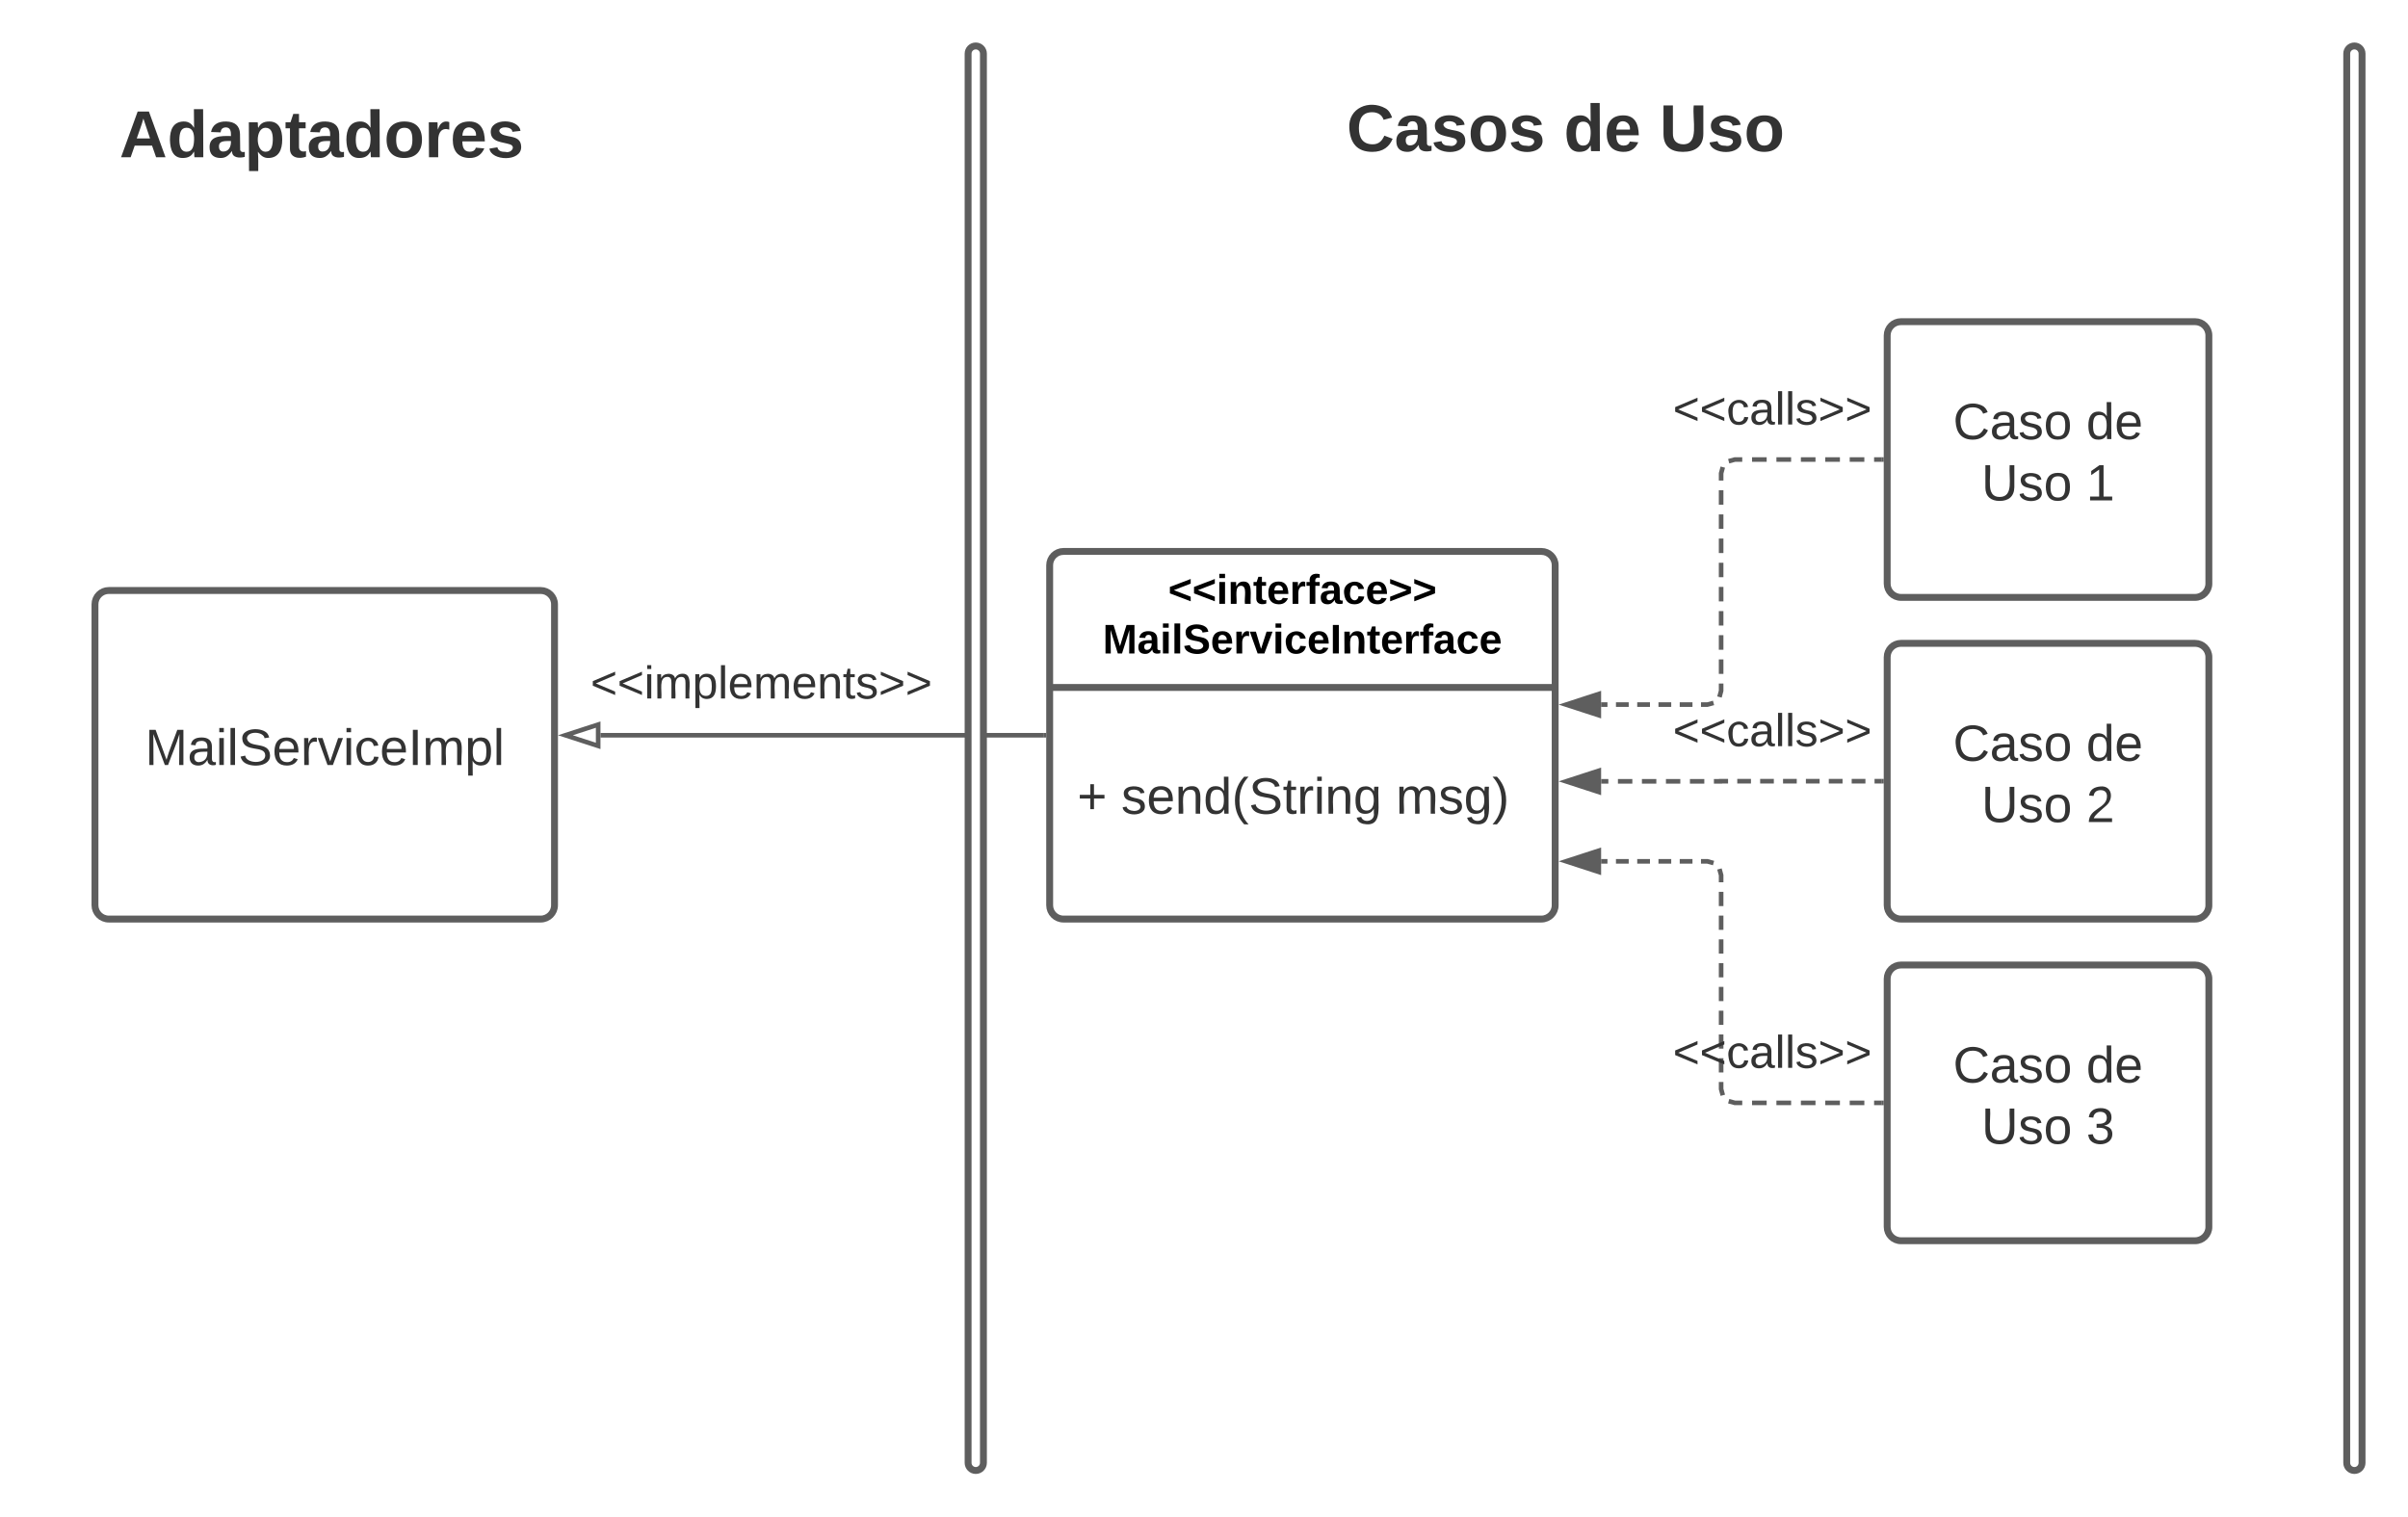
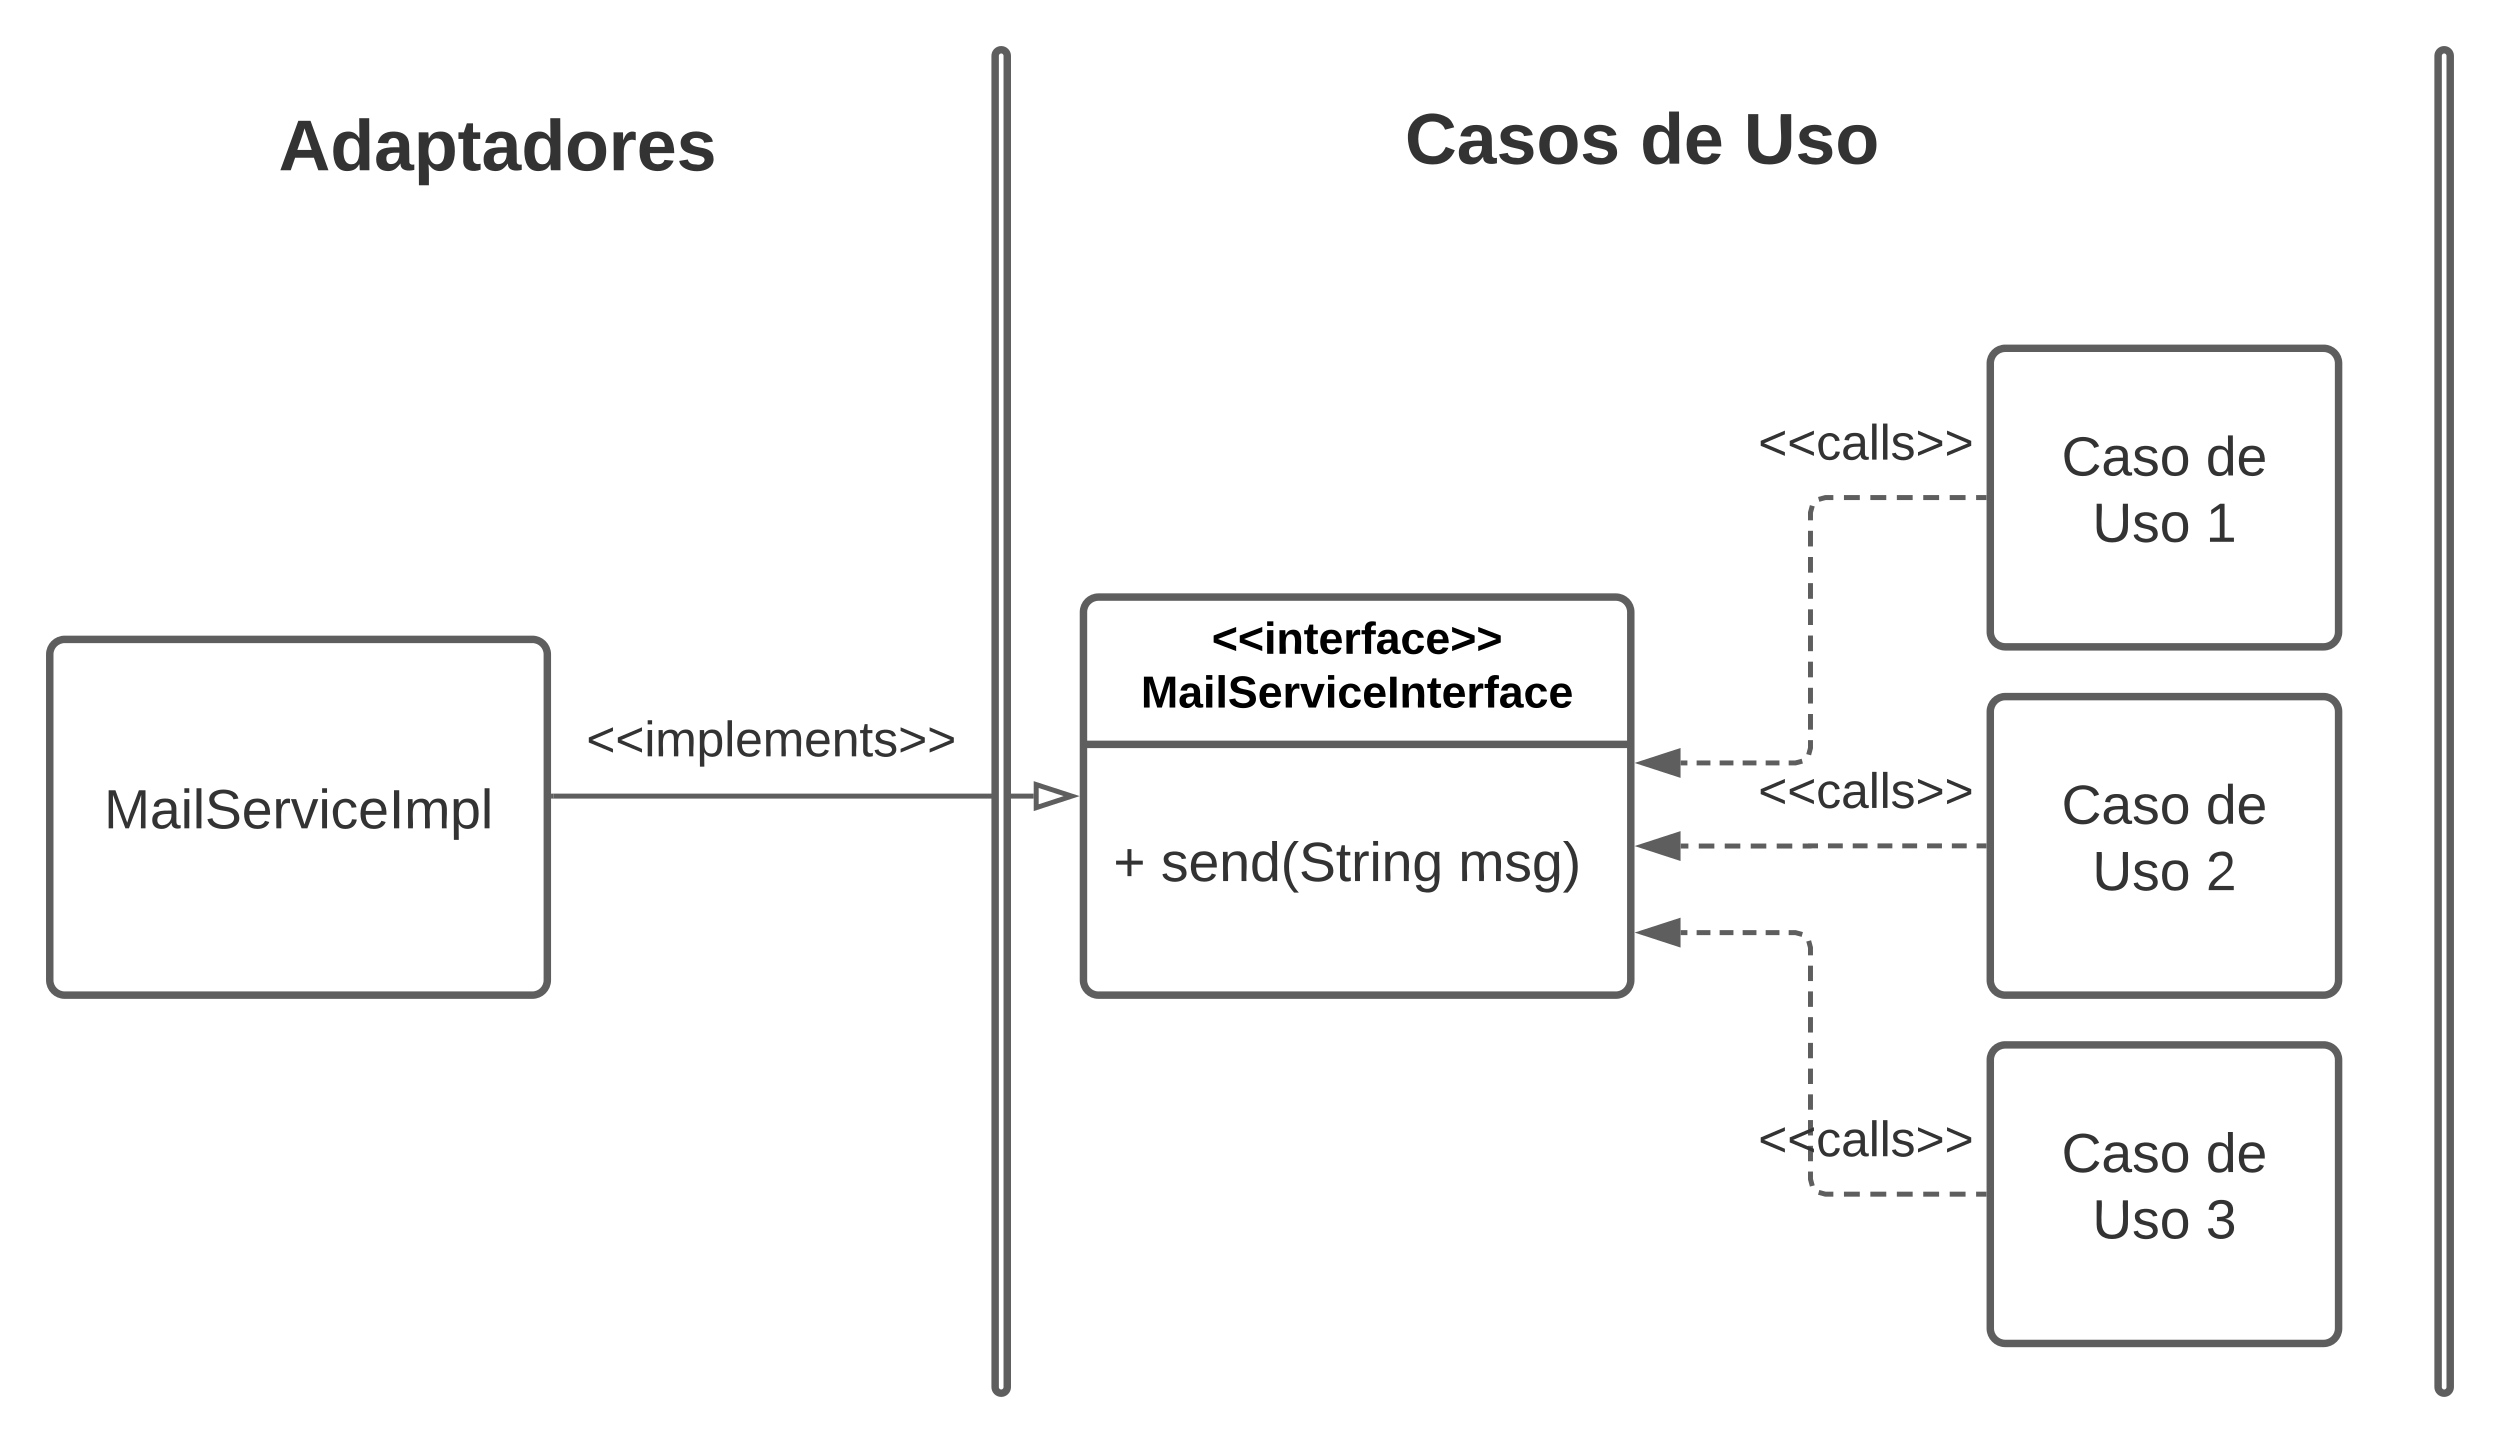
- <svg xmlns="http://www.w3.org/2000/svg" xmlns:ns1="lucid" xmlns:xlink="http://www.w3.org/1999/xlink" width="1048" height="660">
-   <g transform="translate(-238.6667 -40)" ns1:page-tab-id="0_0">
+ <svg xmlns="http://www.w3.org/2000/svg" xmlns:ns1="lucid" xmlns:xlink="http://www.w3.org/1999/xlink" width="1004.88" height="580">
+   <g transform="translate(-260 -40)" ns1:page-tab-id="0_0">
    <path d="M0 0h1870.87v1322.83H0z" fill="#fff" />
-     <path d="M258.67 78.67c0-3.32 2.68-6 6-6h228c3.3 0 6 2.68 6 6v48c0 3.3-2.7 6-6 6h-228c-3.32 0-6-2.7-6-6z" fill="none" />
-     <use xlink:href="#a" transform="matrix(1,0,0,1,258.6667,72.66667) translate(31.96914 35.77778)" />
+     <path d="M340 78.67c0-3.32 2.7-6 6-6h228c3.3 0 6 2.68 6 6v48c0 3.3-2.7 6-6 6H346c-3.3 0-6-2.7-6-6z" fill="none" />
+     <use xlink:href="#a" transform="matrix(1,0,0,1,340,72.66667) translate(31.96914 35.77778)" />
    <path d="M695.5 286c0-3.3 2.7-6 6-6h208c3.3 0 6 2.7 6 6v148c0 3.3-2.7 6-6 6h-208c-3.3 0-6-2.7-6-6z" stroke="#5e5e5e" stroke-width="3" fill="#fff" />
    <path d="M695.5 339.2h220" stroke="#5e5e5e" stroke-width="3" fill="none" />
    <use xlink:href="#b" transform="matrix(1,0,0,1,703.5,288) translate(43.575 14.8)" />
    <use xlink:href="#c" transform="matrix(1,0,0,1,703.5,288) translate(15.1 36.4)" />
    <use xlink:href="#d" transform="matrix(1,0,0,1,707.5,347.2) translate(0 46.94444)" />
    <use xlink:href="#e" transform="matrix(1,0,0,1,707.5,347.2) translate(19.1358 46.94444)" />
    <use xlink:href="#f" transform="matrix(1,0,0,1,707.5,347.2) translate(138.7037 46.94444)" />
    <path d="M1060 186c0-3.3 2.7-6 6-6h128c3.3 0 6 2.7 6 6v108c0 3.3-2.7 6-6 6h-128c-3.3 0-6-2.7-6-6z" stroke="#5e5e5e" stroke-width="3" fill="#fff" />
    <use xlink:href="#g" transform="matrix(1,0,0,1,1068,188) translate(20.67284 43.11111)" />
    <use xlink:href="#h" transform="matrix(1,0,0,1,1068,188) translate(78.6358 43.11111)" />
    <use xlink:href="#i" transform="matrix(1,0,0,1,1068,188) translate(33.01852 69.77778)" />
    <use xlink:href="#j" transform="matrix(1,0,0,1,1068,188) translate(78.6358 69.77778)" />
    <path d="M1060 326c0-3.3 2.7-6 6-6h128c3.3 0 6 2.7 6 6v108c0 3.3-2.7 6-6 6h-128c-3.3 0-6-2.7-6-6z" stroke="#5e5e5e" stroke-width="3" fill="#fff" />
    <use xlink:href="#g" transform="matrix(1,0,0,1,1068,328) translate(20.67284 43.11111)" />
    <use xlink:href="#h" transform="matrix(1,0,0,1,1068,328) translate(78.6358 43.11111)" />
    <use xlink:href="#i" transform="matrix(1,0,0,1,1068,328) translate(33.01852 69.77778)" />
    <use xlink:href="#k" transform="matrix(1,0,0,1,1068,328) translate(78.6358 69.77778)" />
    <path d="M1060 466c0-3.3 2.7-6 6-6h128c3.3 0 6 2.7 6 6v108c0 3.3-2.7 6-6 6h-128c-3.3 0-6-2.7-6-6z" stroke="#5e5e5e" stroke-width="3" fill="#fff" />
    <use xlink:href="#g" transform="matrix(1,0,0,1,1068,468) translate(20.67284 43.11111)" />
    <use xlink:href="#h" transform="matrix(1,0,0,1,1068,468) translate(78.6358 43.11111)" />
    <use xlink:href="#i" transform="matrix(1,0,0,1,1068,468) translate(33.01852 69.77778)" />
    <use xlink:href="#l" transform="matrix(1,0,0,1,1068,468) translate(78.6358 69.77778)" />
    <path d="M1057.5 520h-3.2m-4.24 0h-6.37m-4.26 0h-6.38m-4.25 0h-6.36m-4.25 0h-6.4m-4.24 0h-6.37m-4.26 0h-3.2l-2.7-.73m-2.56-2.57l-.73-2.7v-3.1m0-4.14v-6.2m0-4.15v-6.2m0-4.14v-6.2m0-4.15v-6.2m0-4.14v-6.2m0-4.15v-6.2m0-4.13v-6.2m0-4.15v-6.2m0-4.15v-3.1l-.73-2.7m-2.57-2.58l-2.7-.74h-2.77m-3.7 0h-5.55m-3.7 0h-5.55m-3.7 0h-5.55m-3.7 0h-5.55m-3.7 0h-2.78" stroke="#5e5e5e" stroke-width="2" fill="none" />
    <path d="M1058.5 521h-1.03v-2h1.03z" fill="#5e5e5e" />
    <path d="M920.24 414.86l14.26-4.63v9.27z" stroke="#5e5e5e" stroke-width="2" fill="#5e5e5e" />
    <path d="M1057.5 380h-3m-3.97 0h-5.98m-3.98 0h-5.98m-4 0h-5.97m-3.98 0h-5.97m-4 0h-5.96m-4 0h-5.96m-4 0H987.76v.04l-.02.02h-3.15m-4.18 0h-6.26m-4.18 0h-6.26m-4.18 0h-6.27m-4.17 0h-6.27m-4.17 0h-3.13" stroke="#5e5e5e" stroke-width="2" fill="none" />
    <path d="M1058.5 381h-1.03v-2h1.03z" fill="#5e5e5e" />
    <path d="M920.24 380.07l14.26-4.63v9.27z" stroke="#5e5e5e" stroke-width="2" fill="#5e5e5e" />
    <path d="M1057.5 240h-3.2m-4.24 0h-6.37m-4.26 0h-6.38m-4.25 0h-6.36m-4.25 0h-6.4m-4.24 0h-6.37m-4.26 0h-3.2l-2.7.73m-2.56 2.57l-.73 2.7v3.16m0 4.2v6.3m0 4.22v6.3m0 4.22v6.3m0 4.22v6.3m0 4.22v6.3m0 4.22v6.3m0 4.2v6.33m0 4.2v6.3m0 4.2v3.17l-.73 2.7m-2.57 2.57l-2.7.73h-2.77m-3.7 0h-5.55m-3.7 0h-5.55m-3.7 0h-5.55m-3.7 0h-5.55m-3.7 0h-2.78" stroke="#5e5e5e" stroke-width="2" fill="none" />
    <path d="M1058.5 241h-1.03v-2h1.03z" fill="#5e5e5e" />
    <path d="M920.24 346.67l14.26-4.64v9.27z" stroke="#5e5e5e" stroke-width="2" fill="#5e5e5e" />
    <path d="M280 303c0-3.3 2.7-6 6-6h188c3.3 0 6 2.7 6 6v131c0 3.3-2.7 6-6 6H286c-3.3 0-6-2.7-6-6z" stroke="#5e5e5e" stroke-width="3" fill="#fff" />
    <use xlink:href="#m" transform="matrix(1,0,0,1,288,305) translate(13.82099 67.94444)" />
-     <path d="M693 360H500" stroke="#5e5e5e" stroke-width="2" fill="none" />
-     <path d="M694 361h-1.03v-2H694z" fill="#5e5e5e" />
-     <path d="M484.74 360l14.26-4.64v9.28z" stroke="#5e5e5e" stroke-width="2" fill="#fff" />
-     <path d="M660 63.33c0-1.84 1.5-3.33 3.33-3.33 1.84 0 3.34 1.5 3.34 3.33v613.34c0 1.84-1.5 3.33-3.34 3.33-1.84 0-3.33-1.5-3.33-3.33zM1260 63.33c0-1.84 1.5-3.33 3.33-3.33 1.84 0 3.34 1.5 3.34 3.33v613.34c0 1.84-1.5 3.33-3.34 3.33-1.84 0-3.33-1.5-3.33-3.33z" stroke="#5e5e5e" stroke-width="3" fill="#fff" />
+     <path d="M675.5 360h-193" stroke="#5e5e5e" stroke-width="2" fill="none" />
+     <path d="M690.76 360l-14.26 4.64v-9.28z" stroke="#5e5e5e" stroke-width="2" fill="#fff" />
+     <path d="M482.53 361h-1.03v-2h1.03z" fill="#5e5e5e" />
+     <path d="M660 62.44c0-1.35 1.1-2.44 2.44-2.44 1.34 0 2.43 1.1 2.43 2.44v535.12c0 1.35-1.1 2.44-2.43 2.44-1.35 0-2.44-1.1-2.44-2.44z" stroke="#5e5e5e" stroke-width="3" fill="#fff" />
    <path d="M800 66c0-3.3 2.7-6 6-6h228c3.3 0 6 2.7 6 6v68c0 3.3-2.7 6-6 6H806c-3.3 0-6-2.7-6-6z" fill="none" />
    <g>
      <use xlink:href="#n" transform="matrix(1,0,0,1,800,60) translate(24.70679 45.77778)" />
      <use xlink:href="#o" transform="matrix(1,0,0,1,800,60) translate(119.2377 45.77778)" />
      <use xlink:href="#p" transform="matrix(1,0,0,1,800,60) translate(160.8858 45.77778)" />
    </g>
    <path d="M940 206c0-3.3 2.7-6 6-6h128c3.3 0 6 2.7 6 6v28c0 3.3-2.7 6-6 6H946c-3.3 0-6-2.7-6-6z" stroke="#000" stroke-opacity="0" stroke-width="3" fill="#fff" fill-opacity="0" />
    <g>
      <use xlink:href="#q" transform="matrix(1,0,0,1,945,205) translate(21.72222 19.75)" />
    </g>
    <path d="M940 346c0-3.3 2.7-6 6-6h128c3.3 0 6 2.7 6 6v28c0 3.3-2.7 6-6 6H946c-3.3 0-6-2.7-6-6z" stroke="#000" stroke-opacity="0" stroke-width="3" fill="#fff" fill-opacity="0" />
    <g>
      <use xlink:href="#q" transform="matrix(1,0,0,1,945,345) translate(21.72222 19.75)" />
    </g>
    <path d="M940 486c0-3.3 2.7-6 6-6h128c3.3 0 6 2.7 6 6v28c0 3.3-2.7 6-6 6H946c-3.3 0-6-2.7-6-6z" stroke="#000" stroke-opacity="0" stroke-width="3" fill="#fff" fill-opacity="0" />
    <g>
      <use xlink:href="#q" transform="matrix(1,0,0,1,945,485) translate(21.72222 19.75)" />
    </g>
    <path d="M500 326c0-3.3 2.7-6 6-6h128c3.3 0 6 2.7 6 6v28c0 3.3-2.7 6-6 6H506c-3.3 0-6-2.7-6-6z" stroke="#000" stroke-opacity="0" stroke-width="3" fill="#fff" fill-opacity="0" />
    <g>
      <use xlink:href="#r" transform="matrix(1,0,0,1,505,325) translate(-9.333333 19)" />
    </g>
+     <path d="M1240 62.44c0-1.35 1.1-2.44 2.44-2.44 1.34 0 2.43 1.1 2.43 2.44v535.12c0 1.35-1.1 2.44-2.43 2.44-1.35 0-2.44-1.1-2.44-2.44z" stroke="#5e5e5e" stroke-width="3" fill="#fff" />
    <defs>
      <path fill="#333" d="M199 0l-22-63H83L61 0H9l90-248h61L250 0h-51zm-33-102l-36-108c-10 38-24 72-36 108h72" id="s" />
      <path fill="#333" d="M88-194c31-1 46 15 58 34l-1-101h50l1 261h-48c-2-10 0-23-3-31C134-8 116 4 84 4 32 4 16-41 15-95c0-56 19-97 73-99zm17 164c33 0 40-30 41-66 1-37-9-64-41-64s-38 30-39 65c0 43 13 65 39 65" id="t" />
      <path fill="#333" d="M133-34C117-15 103 5 69 4 32 3 11-16 11-54c-1-60 55-63 116-61 1-26-3-47-28-47-18 1-26 9-28 27l-52-2c7-38 36-58 82-57s74 22 75 68l1 82c-1 14 12 18 25 15v27c-30 8-71 5-69-32zm-48 3c29 0 43-24 42-57-32 0-66-3-65 30 0 17 8 27 23 27" id="u" />
      <path fill="#333" d="M135-194c53 0 70 44 70 98 0 56-19 98-73 100-31 1-45-17-59-34 3 33 2 69 2 105H25l-1-265h48c2 10 0 23 3 31 11-24 29-35 60-35zM114-30c33 0 39-31 40-66 0-38-9-64-40-64-56 0-55 130 0 130" id="v" />
      <path fill="#333" d="M115-3C79 11 28 4 28-45v-112H4v-33h27l15-45h31v45h36v33H77v99c-1 23 16 31 38 25v30" id="w" />
      <path fill="#333" d="M110-194c64 0 96 36 96 99 0 64-35 99-97 99-61 0-95-36-95-99 0-62 34-99 96-99zm-1 164c35 0 45-28 45-65 0-40-10-65-43-65-34 0-45 26-45 65 0 36 10 65 43 65" id="x" />
      <path fill="#333" d="M135-150c-39-12-60 13-60 57V0H25l-1-190h47c2 13-1 29 3 40 6-28 27-53 61-41v41" id="y" />
      <path fill="#333" d="M185-48c-13 30-37 53-82 52C43 2 14-33 14-96s30-98 90-98c62 0 83 45 84 108H66c0 31 8 55 39 56 18 0 30-7 34-22zm-45-69c5-46-57-63-70-21-2 6-4 13-4 21h74" id="z" />
      <path fill="#333" d="M137-138c1-29-70-34-71-4 15 46 118 7 119 86 1 83-164 76-172 9l43-7c4 19 20 25 44 25 33 8 57-30 24-41C81-84 22-81 20-136c-2-80 154-74 161-7" id="A" />
      <g id="a">
        <use transform="matrix(0.08024691,0,0,0.08024691,0,0)" xlink:href="#s" />
        <use transform="matrix(0.08024691,0,0,0.08024691,20.78395,0)" xlink:href="#t" />
        <use transform="matrix(0.08024691,0,0,0.08024691,38.35802,0)" xlink:href="#u" />
        <use transform="matrix(0.08024691,0,0,0.08024691,54.40741,0)" xlink:href="#v" />
        <use transform="matrix(0.08024691,0,0,0.08024691,71.98148,0)" xlink:href="#w" />
        <use transform="matrix(0.08024691,0,0,0.08024691,81.53086,0)" xlink:href="#u" />
        <use transform="matrix(0.08024691,0,0,0.08024691,97.58025,0)" xlink:href="#t" />
        <use transform="matrix(0.08024691,0,0,0.08024691,115.1543,0)" xlink:href="#x" />
        <use transform="matrix(0.08024691,0,0,0.08024691,132.7284,0)" xlink:href="#y" />
        <use transform="matrix(0.08024691,0,0,0.08024691,143.963,0)" xlink:href="#z" />
        <use transform="matrix(0.08024691,0,0,0.08024691,160.0123,0)" xlink:href="#A" />
      </g>
      <path d="M15-91v-56l181-69v40L49-119l147 57v40" id="B" />
      <path d="M25-224v-37h50v37H25zM25 0v-190h50V0H25" id="C" />
      <path d="M135-194c87-1 58 113 63 194h-50c-7-57 23-157-34-157-59 0-34 97-39 157H25l-1-190h47c2 12-1 28 3 38 12-26 28-41 61-42" id="D" />
      <path d="M115-3C79 11 28 4 28-45v-112H4v-33h27l15-45h31v45h36v33H77v99c-1 23 16 31 38 25v30" id="E" />
      <path d="M185-48c-13 30-37 53-82 52C43 2 14-33 14-96s30-98 90-98c62 0 83 45 84 108H66c0 31 8 55 39 56 18 0 30-7 34-22zm-45-69c5-46-57-63-70-21-2 6-4 13-4 21h74" id="F" />
      <path d="M135-150c-39-12-60 13-60 57V0H25l-1-190h47c2 13-1 29 3 40 6-28 27-53 61-41v41" id="G" />
      <path d="M121-226c-27-7-43 5-38 36h38v33H83V0H34v-157H6v-33h28c-9-59 32-81 87-68v32" id="H" />
      <path d="M133-34C117-15 103 5 69 4 32 3 11-16 11-54c-1-60 55-63 116-61 1-26-3-47-28-47-18 1-26 9-28 27l-52-2c7-38 36-58 82-57s74 22 75 68l1 82c-1 14 12 18 25 15v27c-30 8-71 5-69-32zm-48 3c29 0 43-24 42-57-32 0-66-3-65 30 0 17 8 27 23 27" id="I" />
      <path d="M190-63c-7 42-38 67-86 67-59 0-84-38-90-98-12-110 154-137 174-36l-49 2c-2-19-15-32-35-32-30 0-35 28-38 64-6 74 65 87 74 30" id="J" />
      <path d="M15-22v-40l146-57-146-57v-40l181 69v56" id="K" />
      <g id="b">
        <use transform="matrix(0.05,0,0,0.05,0,0)" xlink:href="#B" />
        <use transform="matrix(0.05,0,0,0.05,10.5,0)" xlink:href="#B" />
        <use transform="matrix(0.05,0,0,0.05,21,0)" xlink:href="#C" />
        <use transform="matrix(0.05,0,0,0.05,26,0)" xlink:href="#D" />
        <use transform="matrix(0.05,0,0,0.05,36.95,0)" xlink:href="#E" />
        <use transform="matrix(0.05,0,0,0.05,42.9,0)" xlink:href="#F" />
        <use transform="matrix(0.05,0,0,0.05,52.9,0)" xlink:href="#G" />
        <use transform="matrix(0.05,0,0,0.05,59.9,0)" xlink:href="#H" />
        <use transform="matrix(0.05,0,0,0.05,65.85,0)" xlink:href="#I" />
        <use transform="matrix(0.05,0,0,0.05,75.85,0)" xlink:href="#J" />
        <use transform="matrix(0.05,0,0,0.05,85.85,0)" xlink:href="#F" />
        <use transform="matrix(0.05,0,0,0.05,95.85,0)" xlink:href="#K" />
        <use transform="matrix(0.05,0,0,0.05,106.35,0)" xlink:href="#K" />
      </g>
      <path d="M230 0l2-204L168 0h-37L68-204 70 0H24v-248h70l56 185 57-185h69V0h-46" id="L" />
      <path d="M25 0v-261h50V0H25" id="M" />
      <path d="M169-182c-1-43-94-46-97-3 18 66 151 10 154 114 3 95-165 93-204 36-6-8-10-19-12-30l50-8c3 46 112 56 116 5-17-69-150-10-154-114-4-87 153-88 188-35 5 8 8 18 10 28" id="N" />
      <path d="M128 0H69L1-190h53L99-40l48-150h52" id="O" />
      <path d="M24 0v-248h52V0H24" id="P" />
      <g id="c">
        <use transform="matrix(0.05,0,0,0.05,0,0)" xlink:href="#L" />
        <use transform="matrix(0.05,0,0,0.05,14.95,0)" xlink:href="#I" />
        <use transform="matrix(0.05,0,0,0.05,24.95,0)" xlink:href="#C" />
        <use transform="matrix(0.05,0,0,0.05,29.95,0)" xlink:href="#M" />
        <use transform="matrix(0.05,0,0,0.05,34.95,0)" xlink:href="#N" />
        <use transform="matrix(0.05,0,0,0.05,46.95,0)" xlink:href="#F" />
        <use transform="matrix(0.05,0,0,0.05,56.95,0)" xlink:href="#G" />
        <use transform="matrix(0.05,0,0,0.05,63.95,0)" xlink:href="#O" />
        <use transform="matrix(0.05,0,0,0.05,73.95,0)" xlink:href="#C" />
        <use transform="matrix(0.05,0,0,0.05,78.95,0)" xlink:href="#J" />
        <use transform="matrix(0.05,0,0,0.05,88.95,0)" xlink:href="#F" />
        <use transform="matrix(0.05,0,0,0.05,98.95,0)" xlink:href="#P" />
        <use transform="matrix(0.05,0,0,0.05,103.95,0)" xlink:href="#D" />
        <use transform="matrix(0.05,0,0,0.05,114.9,0)" xlink:href="#E" />
        <use transform="matrix(0.05,0,0,0.05,120.85,0)" xlink:href="#F" />
        <use transform="matrix(0.05,0,0,0.05,130.85,0)" xlink:href="#G" />
        <use transform="matrix(0.05,0,0,0.05,137.85,0)" xlink:href="#H" />
        <use transform="matrix(0.05,0,0,0.05,143.8,0)" xlink:href="#I" />
        <use transform="matrix(0.05,0,0,0.05,153.8,0)" xlink:href="#J" />
        <use transform="matrix(0.05,0,0,0.05,163.8,0)" xlink:href="#F" />
      </g>
      <path fill="#333" d="M118-107v75H92v-75H18v-26h74v-75h26v75h74v26h-74" id="Q" />
      <use transform="matrix(0.0617284,0,0,0.0617284,0,0)" xlink:href="#Q" id="d" />
      <path fill="#333" d="M135-143c-3-34-86-38-87 0 15 53 115 12 119 90S17 21 10-45l28-5c4 36 97 45 98 0-10-56-113-15-118-90-4-57 82-63 122-42 12 7 21 19 24 35" id="R" />
      <path fill="#333" d="M100-194c63 0 86 42 84 106H49c0 40 14 67 53 68 26 1 43-12 49-29l28 8c-11 28-37 45-77 45C44 4 14-33 15-96c1-61 26-98 85-98zm52 81c6-60-76-77-97-28-3 7-6 17-6 28h103" id="S" />
      <path fill="#333" d="M117-194c89-4 53 116 60 194h-32v-121c0-31-8-49-39-48C34-167 62-67 57 0H25l-1-190h30c1 10-1 24 2 32 11-22 29-35 61-36" id="T" />
      <path fill="#333" d="M85-194c31 0 48 13 60 33l-1-100h32l1 261h-30c-2-10 0-23-3-31C134-8 116 4 85 4 32 4 16-35 15-94c0-66 23-100 70-100zm9 24c-40 0-46 34-46 75 0 40 6 74 45 74 42 0 51-32 51-76 0-42-9-74-50-73" id="U" />
      <path fill="#333" d="M87 75C49 33 22-17 22-94c0-76 28-126 65-167h31c-38 41-64 92-64 168S80 34 118 75H87" id="V" />
      <path fill="#333" d="M185-189c-5-48-123-54-124 2 14 75 158 14 163 119 3 78-121 87-175 55-17-10-28-26-33-46l33-7c5 56 141 63 141-1 0-78-155-14-162-118-5-82 145-84 179-34 5 7 8 16 11 25" id="W" />
      <path fill="#333" d="M59-47c-2 24 18 29 38 22v24C64 9 27 4 27-40v-127H5v-23h24l9-43h21v43h35v23H59v120" id="X" />
      <path fill="#333" d="M114-163C36-179 61-72 57 0H25l-1-190h30c1 12-1 29 2 39 6-27 23-49 58-41v29" id="Y" />
      <path fill="#333" d="M24-231v-30h32v30H24zM24 0v-190h32V0H24" id="Z" />
      <path fill="#333" d="M177-190C167-65 218 103 67 71c-23-6-38-20-44-43l32-5c15 47 100 32 89-28v-30C133-14 115 1 83 1 29 1 15-40 15-95c0-56 16-97 71-98 29-1 48 16 59 35 1-10 0-23 2-32h30zM94-22c36 0 50-32 50-73 0-42-14-75-50-75-39 0-46 34-46 75s6 73 46 73" id="aa" />
      <g id="e">
        <use transform="matrix(0.0617284,0,0,0.0617284,0,0)" xlink:href="#R" />
        <use transform="matrix(0.0617284,0,0,0.0617284,11.11111,0)" xlink:href="#S" />
        <use transform="matrix(0.0617284,0,0,0.0617284,23.45679,0)" xlink:href="#T" />
        <use transform="matrix(0.0617284,0,0,0.0617284,35.80247,0)" xlink:href="#U" />
        <use transform="matrix(0.0617284,0,0,0.0617284,48.14815,0)" xlink:href="#V" />
        <use transform="matrix(0.0617284,0,0,0.0617284,55.49383,0)" xlink:href="#W" />
        <use transform="matrix(0.0617284,0,0,0.0617284,70.30864,0)" xlink:href="#X" />
        <use transform="matrix(0.0617284,0,0,0.0617284,76.48148,0)" xlink:href="#Y" />
        <use transform="matrix(0.0617284,0,0,0.0617284,83.82716,0)" xlink:href="#Z" />
        <use transform="matrix(0.0617284,0,0,0.0617284,88.7037,0)" xlink:href="#T" />
        <use transform="matrix(0.0617284,0,0,0.0617284,101.0494,0)" xlink:href="#aa" />
      </g>
      <path fill="#333" d="M210-169c-67 3-38 105-44 169h-31v-121c0-29-5-50-35-48C34-165 62-65 56 0H25l-1-190h30c1 10-1 24 2 32 10-44 99-50 107 0 11-21 27-35 58-36 85-2 47 119 55 194h-31v-121c0-29-5-49-35-48" id="ab" />
      <path fill="#333" d="M33-261c38 41 65 92 65 168S71 34 33 75H2C39 34 66-17 66-93S39-220 2-261h31" id="ac" />
      <g id="f">
        <use transform="matrix(0.0617284,0,0,0.0617284,0,0)" xlink:href="#ab" />
        <use transform="matrix(0.0617284,0,0,0.0617284,18.45679,0)" xlink:href="#R" />
        <use transform="matrix(0.0617284,0,0,0.0617284,29.5679,0)" xlink:href="#aa" />
        <use transform="matrix(0.0617284,0,0,0.0617284,41.91358,0)" xlink:href="#ac" />
      </g>
      <path fill="#333" d="M212-179c-10-28-35-45-73-45-59 0-87 40-87 99 0 60 29 101 89 101 43 0 62-24 78-52l27 14C228-24 195 4 139 4 59 4 22-46 18-125c-6-104 99-153 187-111 19 9 31 26 39 46" id="ad" />
      <path fill="#333" d="M141-36C126-15 110 5 73 4 37 3 15-17 15-53c-1-64 63-63 125-63 3-35-9-54-41-54-24 1-41 7-42 31l-33-3c5-37 33-52 76-52 45 0 72 20 72 64v82c-1 20 7 32 28 27v20c-31 9-61-2-59-35zM48-53c0 20 12 33 32 33 41-3 63-29 60-74-43 2-92-5-92 41" id="ae" />
      <path fill="#333" d="M100-194c62-1 85 37 85 99 1 63-27 99-86 99S16-35 15-95c0-66 28-99 85-99zM99-20c44 1 53-31 53-75 0-43-8-75-51-75s-53 32-53 75 10 74 51 75" id="af" />
      <g id="g">
        <use transform="matrix(0.0617284,0,0,0.0617284,0,0)" xlink:href="#ad" />
        <use transform="matrix(0.0617284,0,0,0.0617284,15.98765,0)" xlink:href="#ae" />
        <use transform="matrix(0.0617284,0,0,0.0617284,28.33333,0)" xlink:href="#R" />
        <use transform="matrix(0.0617284,0,0,0.0617284,39.44444,0)" xlink:href="#af" />
      </g>
      <g id="h">
        <use transform="matrix(0.0617284,0,0,0.0617284,0,0)" xlink:href="#U" />
        <use transform="matrix(0.0617284,0,0,0.0617284,12.34568,0)" xlink:href="#S" />
      </g>
      <path fill="#333" d="M232-93c-1 65-40 97-104 97C67 4 28-28 28-90v-158h33c8 89-33 224 67 224 102 0 64-133 71-224h33v155" id="ag" />
      <g id="i">
        <use transform="matrix(0.0617284,0,0,0.0617284,0,0)" xlink:href="#ag" />
        <use transform="matrix(0.0617284,0,0,0.0617284,15.98765,0)" xlink:href="#R" />
        <use transform="matrix(0.0617284,0,0,0.0617284,27.09877,0)" xlink:href="#af" />
      </g>
      <path fill="#333" d="M27 0v-27h64v-190l-56 39v-29l58-41h29v221h61V0H27" id="ah" />
      <use transform="matrix(0.0617284,0,0,0.0617284,0,0)" xlink:href="#ah" id="j" />
      <path fill="#333" d="M101-251c82-7 93 87 43 132L82-64C71-53 59-42 53-27h129V0H18c2-99 128-94 128-182 0-28-16-43-45-43s-46 15-49 41l-32-3c6-41 34-60 81-64" id="ai" />
      <use transform="matrix(0.0617284,0,0,0.0617284,0,0)" xlink:href="#ai" id="k" />
      <path fill="#333" d="M126-127c33 6 58 20 58 59 0 88-139 92-164 29-3-8-5-16-6-25l32-3c6 27 21 44 54 44 32 0 52-15 52-46 0-38-36-46-79-43v-28c39 1 72-4 72-42 0-27-17-43-46-43-28 0-47 15-49 41l-32-3c6-42 35-63 81-64 48-1 79 21 79 65 0 36-21 52-52 59" id="aj" />
      <use transform="matrix(0.0617284,0,0,0.0617284,0,0)" xlink:href="#aj" id="l" />
      <path fill="#333" d="M240 0l2-218c-23 76-54 145-80 218h-23L58-218 59 0H30v-248h44l77 211c21-75 51-140 76-211h43V0h-30" id="ak" />
      <path fill="#333" d="M24 0v-261h32V0H24" id="al" />
      <path fill="#333" d="M108 0H70L1-190h34L89-25l56-165h34" id="am" />
      <path fill="#333" d="M96-169c-40 0-48 33-48 73s9 75 48 75c24 0 41-14 43-38l32 2c-6 37-31 61-74 61-59 0-76-41-82-99-10-93 101-131 147-64 4 7 5 14 7 22l-32 3c-4-21-16-35-41-35" id="an" />
      <path fill="#333" d="M33 0v-248h34V0H33" id="ao" />
      <path fill="#333" d="M115-194c55 1 70 41 70 98S169 2 115 4C84 4 66-9 55-30l1 105H24l-1-265h31l2 30c10-21 28-34 59-34zm-8 174c40 0 45-34 45-75s-6-73-45-74c-42 0-51 32-51 76 0 43 10 73 51 73" id="ap" />
      <g id="m">
        <use transform="matrix(0.0617284,0,0,0.0617284,0,0)" xlink:href="#ak" />
        <use transform="matrix(0.0617284,0,0,0.0617284,18.45679,0)" xlink:href="#ae" />
        <use transform="matrix(0.0617284,0,0,0.0617284,30.80247,0)" xlink:href="#Z" />
        <use transform="matrix(0.0617284,0,0,0.0617284,35.67901,0)" xlink:href="#al" />
        <use transform="matrix(0.0617284,0,0,0.0617284,40.55556,0)" xlink:href="#W" />
        <use transform="matrix(0.0617284,0,0,0.0617284,55.37037,0)" xlink:href="#S" />
        <use transform="matrix(0.0617284,0,0,0.0617284,67.71605,0)" xlink:href="#Y" />
        <use transform="matrix(0.0617284,0,0,0.0617284,75.06173,0)" xlink:href="#am" />
        <use transform="matrix(0.0617284,0,0,0.0617284,86.17284,0)" xlink:href="#Z" />
        <use transform="matrix(0.0617284,0,0,0.0617284,91.04938,0)" xlink:href="#an" />
        <use transform="matrix(0.0617284,0,0,0.0617284,102.1605,0)" xlink:href="#S" />
        <use transform="matrix(0.0617284,0,0,0.0617284,114.5062,0)" xlink:href="#ao" />
        <use transform="matrix(0.0617284,0,0,0.0617284,120.679,0)" xlink:href="#ab" />
        <use transform="matrix(0.0617284,0,0,0.0617284,139.1358,0)" xlink:href="#ap" />
        <use transform="matrix(0.0617284,0,0,0.0617284,151.4815,0)" xlink:href="#al" />
      </g>
      <path fill="#333" d="M67-125c0 53 21 87 73 88 37 1 54-22 65-47l45 17C233-25 199 4 140 4 58 4 20-42 15-125 8-235 124-281 211-232c18 10 29 29 36 50l-46 12c-8-25-30-41-62-41-52 0-71 34-72 86" id="aq" />
      <g id="n">
        <use transform="matrix(0.08024691,0,0,0.08024691,0,0)" xlink:href="#aq" />
        <use transform="matrix(0.08024691,0,0,0.08024691,20.78395,0)" xlink:href="#u" />
        <use transform="matrix(0.08024691,0,0,0.08024691,36.83333,0)" xlink:href="#A" />
        <use transform="matrix(0.08024691,0,0,0.08024691,52.88272,0)" xlink:href="#x" />
        <use transform="matrix(0.08024691,0,0,0.08024691,70.45679,0)" xlink:href="#A" />
      </g>
      <g id="o">
        <use transform="matrix(0.08024691,0,0,0.08024691,0,0)" xlink:href="#t" />
        <use transform="matrix(0.08024691,0,0,0.08024691,17.57407,0)" xlink:href="#z" />
      </g>
      <path fill="#333" d="M238-95c0 69-44 99-111 99C63 4 22-25 22-93v-155h51v151c-1 38 19 59 55 60 90 1 49-130 58-211h52v153" id="ar" />
      <g id="p">
        <use transform="matrix(0.08024691,0,0,0.08024691,0,0)" xlink:href="#ar" />
        <use transform="matrix(0.08024691,0,0,0.08024691,20.78395,0)" xlink:href="#A" />
        <use transform="matrix(0.08024691,0,0,0.08024691,36.83333,0)" xlink:href="#x" />
      </g>
      <path fill="#333" d="M18-100v-36l175-74v27L42-118l151 64v27" id="as" />
      <path fill="#333" d="M18-27v-27l151-64-151-65v-27l175 74v36" id="at" />
      <g id="q">
        <use transform="matrix(0.05555556,0,0,0.05555556,0,0)" xlink:href="#as" />
        <use transform="matrix(0.05555556,0,0,0.05555556,11.66667,0)" xlink:href="#as" />
        <use transform="matrix(0.05555556,0,0,0.05555556,23.33333,0)" xlink:href="#an" />
        <use transform="matrix(0.05555556,0,0,0.05555556,33.33333,0)" xlink:href="#ae" />
        <use transform="matrix(0.05555556,0,0,0.05555556,44.44444,0)" xlink:href="#al" />
        <use transform="matrix(0.05555556,0,0,0.05555556,48.83333,0)" xlink:href="#al" />
        <use transform="matrix(0.05555556,0,0,0.05555556,53.22222,0)" xlink:href="#R" />
        <use transform="matrix(0.05555556,0,0,0.05555556,63.22222,0)" xlink:href="#at" />
        <use transform="matrix(0.05555556,0,0,0.05555556,74.88889,0)" xlink:href="#at" />
      </g>
      <g id="r">
        <use transform="matrix(0.05555556,0,0,0.05555556,0,0)" xlink:href="#as" />
        <use transform="matrix(0.05555556,0,0,0.05555556,11.66667,0)" xlink:href="#as" />
        <use transform="matrix(0.05555556,0,0,0.05555556,23.33333,0)" xlink:href="#Z" />
        <use transform="matrix(0.05555556,0,0,0.05555556,27.72222,0)" xlink:href="#ab" />
        <use transform="matrix(0.05555556,0,0,0.05555556,44.33333,0)" xlink:href="#ap" />
        <use transform="matrix(0.05555556,0,0,0.05555556,55.44444,0)" xlink:href="#al" />
        <use transform="matrix(0.05555556,0,0,0.05555556,59.83333,0)" xlink:href="#S" />
        <use transform="matrix(0.05555556,0,0,0.05555556,70.94444,0)" xlink:href="#ab" />
        <use transform="matrix(0.05555556,0,0,0.05555556,87.55556,0)" xlink:href="#S" />
        <use transform="matrix(0.05555556,0,0,0.05555556,98.66667,0)" xlink:href="#T" />
        <use transform="matrix(0.05555556,0,0,0.05555556,109.7778,0)" xlink:href="#X" />
        <use transform="matrix(0.05555556,0,0,0.05555556,115.3333,0)" xlink:href="#R" />
        <use transform="matrix(0.05555556,0,0,0.05555556,125.3333,0)" xlink:href="#at" />
        <use transform="matrix(0.05555556,0,0,0.05555556,137,0)" xlink:href="#at" />
      </g>
    </defs>
  </g>
</svg>
